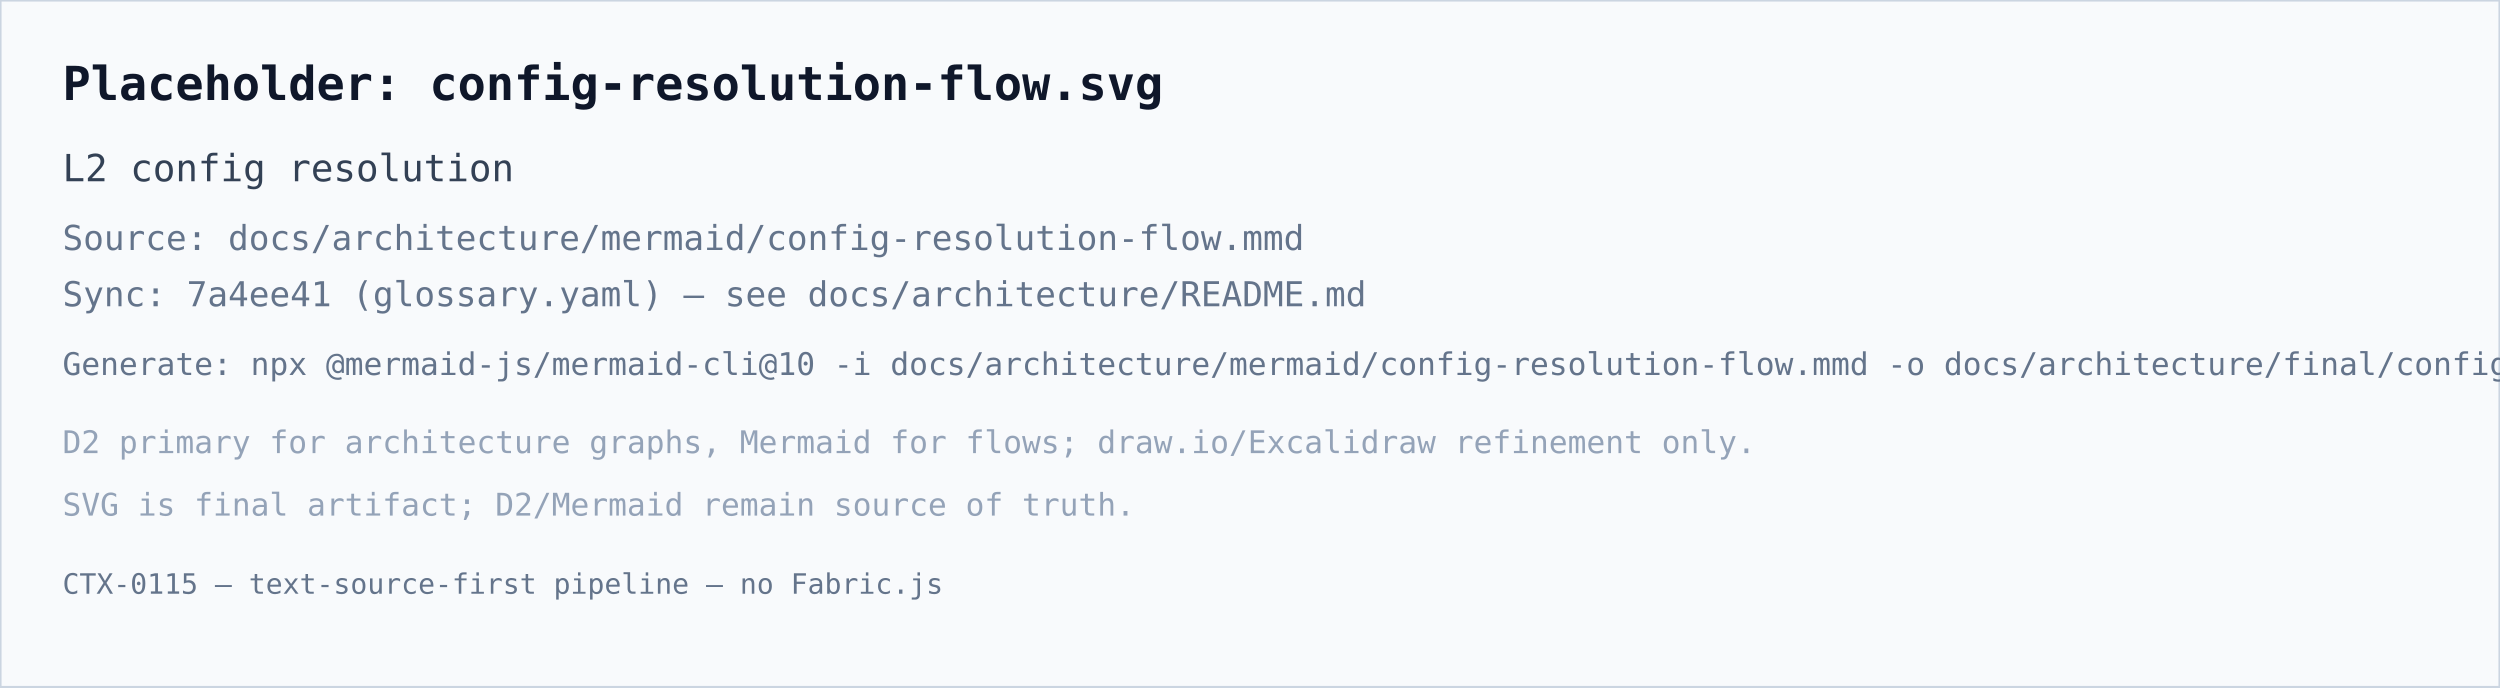
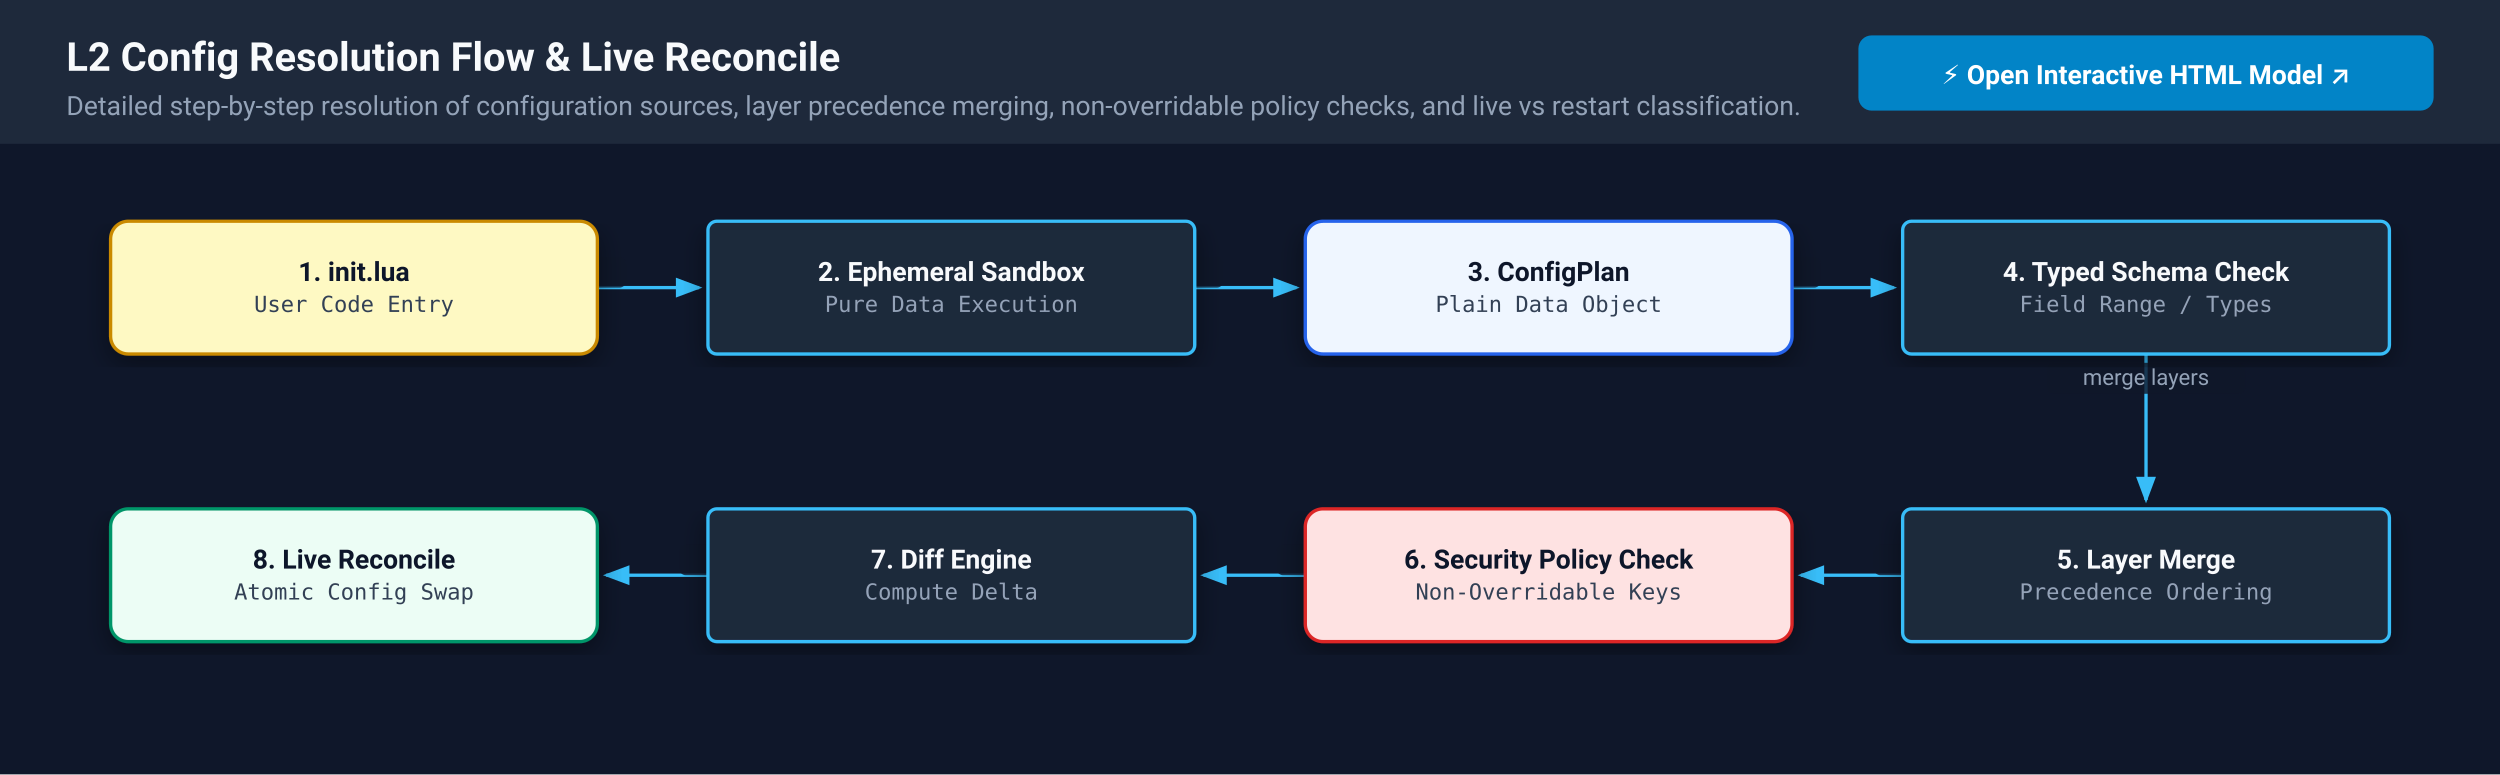
- <svg xmlns="http://www.w3.org/2000/svg" width="800" height="220" viewBox="0 0 800 220" role="img" aria-labelledby="title desc">
-   <rect width="100%" height="100%" fill="#f8fafc" stroke="#cbd5e1" />
-   <text x="20" y="32" font-family="monospace" font-size="15" font-weight="bold" fill="#0f172a">Placeholder: config-resolution-flow.svg</text>
-   <text x="20" y="58" font-family="monospace" font-size="12" fill="#334155">L2 config resolution</text>
-   <text x="20" y="80" font-family="monospace" font-size="11" fill="#64748b">Source: docs/architecture/mermaid/config-resolution-flow.mmd</text>
-   <text x="20" y="98" font-family="monospace" font-size="11" fill="#64748b">Sync: 7a4ee41 (glossary.yaml) — see docs/architecture/README.md</text>
-   <text x="20" y="120" font-family="monospace" font-size="10" fill="#64748b">Generate: npx @mermaid-js/mermaid-cli@10 -i docs/architecture/mermaid/config-resolution-flow.mmd -o docs/architecture/final/config-resolution-flow.svg</text>
-   <text x="20" y="145" font-family="monospace" font-size="10" fill="#94a3b8">D2 primary for architecture graphs, Mermaid for flows; draw.io/Excalidraw refinement only.</text>
-   <text x="20" y="165" font-family="monospace" font-size="10" fill="#94a3b8">SVG is final artifact; D2/Mermaid remain source of truth.</text>
-   <text x="20" y="190" font-family="monospace" font-size="9" fill="#64748b">CTX-0115 — text-source-first pipeline — no Fabric.js</text>
+ <svg xmlns="http://www.w3.org/2000/svg" width="1130" height="350" viewBox="0 0 1130 350">
+   <defs>
+     <marker id="arrow" markerWidth="8" markerHeight="6" refX="7" refY="3" orient="auto">
+       <polygon points="0 0, 8 3, 0 6" fill="#38bdf8" />
+     </marker>
+     <marker id="arrow-dashed" markerWidth="8" markerHeight="6" refX="7" refY="3" orient="auto">
+       <polygon points="0 0, 8 3, 0 6" fill="#94a3b8" />
+     </marker>
+     <filter id="shadow" x="-5%" y="-5%" width="110%" height="115%">
+       <feDropShadow dx="0" dy="4" stdDeviation="6" flood-color="#000000" flood-opacity="0.4" />
+     </filter>
+   </defs>
+   <style>
+     .title { font-family: -apple-system, BlinkMacSystemFont, "Segoe UI", Roboto, sans-serif; font-size: 18px; font-weight: 700; fill: #f8fafc; }
+     .subtitle { font-family: -apple-system, BlinkMacSystemFont, "Segoe UI", Roboto, sans-serif; font-size: 12px; fill: #94a3b8; }
+     .badge { font-family: "JetBrains Mono", monospace; font-size: 11px; font-weight: 600; fill: #38bdf8; }
+     .group-label { font-family: -apple-system, BlinkMacSystemFont, "Segoe UI", Roboto, sans-serif; font-size: 12px; font-weight: 700; fill: #94a3b8; text-transform: uppercase; letter-spacing: 0.05em; }
+     .node-title { font-family: -apple-system, BlinkMacSystemFont, "Segoe UI", Roboto, sans-serif; font-size: 12px; font-weight: 700; fill: #f8fafc; text-anchor: middle; }
+     .node-sub { font-family: "JetBrains Mono", monospace; font-size: 10px; fill: #94a3b8; text-anchor: middle; }
+     .node-title-dark { font-family: -apple-system, BlinkMacSystemFont, "Segoe UI", Roboto, sans-serif; font-size: 12px; font-weight: 700; fill: #0f172a; text-anchor: middle; }
+     .node-sub-dark { font-family: "JetBrains Mono", monospace; font-size: 10px; fill: #334155; text-anchor: middle; }
+     .edge-label { font-family: -apple-system, BlinkMacSystemFont, "Segoe UI", Roboto, sans-serif; font-size: 10px; fill: #94a3b8; text-anchor: middle; }
+     .btn-link { font-family: -apple-system, BlinkMacSystemFont, "Segoe UI", Roboto, sans-serif; font-size: 12px; font-weight: 600; fill: #ffffff; }
+   </style>
+   <rect width="100%" height="100%" fill="#0f172a" />
+   <rect x="0" y="0" width="1130" height="65" fill="#1e293b" />
+   <text x="30" y="32" class="title">L2 Config Resolution Flow &amp; Live Reconcile</text>
+   <text x="30" y="52" class="subtitle">Detailed step-by-step resolution of configuration sources, layer precedence merging, non-overridable policy checks, and live vs restart classification.</text>
+   <a href="../interactive/config-resolution-flow.html" target="_blank">
+     <rect x="840" y="16" width="260" height="34" rx="6" fill="#0284c7" />
+     <text x="970" y="38" class="btn-link" text-anchor="middle">⚡ Open Interactive HTML Model ↗</text>
+   </a>
+   <line x1="160" y1="130" x2="316" y2="130" stroke="#38bdf8" stroke-width="1.5" marker-end="url(#arrow)" />
+   <rect x="193" y="116" width="90" height="14" rx="3" fill="#0f172a" fill-opacity="0.8" />
+   <text x="238" y="126" class="edge-label">evaluate</text>
+   <line x1="430" y1="130" x2="586" y2="130" stroke="#38bdf8" stroke-width="1.5" marker-end="url(#arrow)" />
+   <rect x="463" y="116" width="90" height="14" rx="3" fill="#0f172a" fill-opacity="0.8" />
+   <text x="508" y="126" class="edge-label">export table</text>
+   <line x1="700" y1="130" x2="856" y2="130" stroke="#38bdf8" stroke-width="1.5" marker-end="url(#arrow)" />
+   <rect x="733" y="116" width="90" height="14" rx="3" fill="#0f172a" fill-opacity="0.8" />
+   <text x="778" y="126" class="edge-label">validate</text>
+   <line x1="970" y1="130" x2="970" y2="226" stroke="#38bdf8" stroke-width="1.5" marker-end="url(#arrow)" />
+   <rect x="925" y="164" width="90" height="14" rx="3" fill="#0f172a" fill-opacity="0.8" />
+   <text x="970" y="174" class="edge-label">merge layers</text>
+   <line x1="970" y1="260" x2="814" y2="260" stroke="#38bdf8" stroke-width="1.5" marker-end="url(#arrow)" />
+   <rect x="847" y="246" width="90" height="14" rx="3" fill="#0f172a" fill-opacity="0.8" />
+   <text x="892" y="256" class="edge-label">check limits</text>
+   <line x1="700" y1="260" x2="544" y2="260" stroke="#38bdf8" stroke-width="1.5" marker-end="url(#arrow)" />
+   <rect x="577" y="246" width="90" height="14" rx="3" fill="#0f172a" fill-opacity="0.8" />
+   <text x="622" y="256" class="edge-label">passed</text>
+   <line x1="430" y1="260" x2="274" y2="260" stroke="#38bdf8" stroke-width="1.5" marker-end="url(#arrow)" />
+   <rect x="307" y="246" width="90" height="14" rx="3" fill="#0f172a" fill-opacity="0.8" />
+   <text x="352" y="256" class="edge-label">apply delta</text>
+   <g id="node-cr_init" filter="url(#shadow)">
+     <a href="../interactive/config-resolution-flow.html" target="_blank">
+       <rect x="50" y="100" width="220" height="60" rx="8" fill="#fef9c3" stroke="#ca8a04" stroke-width="1.5" />
+     </a>
+     <text x="160" y="127" class="node-title-dark">1. init.lua</text>
+     <text x="160" y="141" class="node-sub-dark">User Code Entry</text>
+   </g>
+   <g id="node-cr_vm" filter="url(#shadow)">
+     <a href="../interactive/config-resolution-flow.html" target="_blank">
+       <rect x="320" y="100" width="220" height="60" rx="4" fill="#1e293b" stroke="#38bdf8" stroke-width="1.5" />
+     </a>
+     <text x="430" y="127" class="node-title">2. Ephemeral Sandbox</text>
+     <text x="430" y="141" class="node-sub">Pure Data Execution</text>
+   </g>
+   <g id="node-cr_plan" filter="url(#shadow)">
+     <a href="../interactive/config-resolution-flow.html" target="_blank">
+       <rect x="590" y="100" width="220" height="60" rx="8" fill="#eff6ff" stroke="#2563eb" stroke-width="1.5" />
+     </a>
+     <text x="700" y="127" class="node-title-dark">3. ConfigPlan</text>
+     <text x="700" y="141" class="node-sub-dark">Plain Data Object</text>
+   </g>
+   <g id="node-cr_val" filter="url(#shadow)">
+     <a href="../interactive/config-resolution-flow.html" target="_blank">
+       <rect x="860" y="100" width="220" height="60" rx="4" fill="#1e293b" stroke="#38bdf8" stroke-width="1.5" />
+     </a>
+     <text x="970" y="127" class="node-title">4. Typed Schema Check</text>
+     <text x="970" y="141" class="node-sub">Field Range / Types</text>
+   </g>
+   <g id="node-cr_merge" filter="url(#shadow)">
+     <a href="../interactive/config-resolution-flow.html" target="_blank">
+       <rect x="860" y="230" width="220" height="60" rx="4" fill="#1e293b" stroke="#38bdf8" stroke-width="1.5" />
+     </a>
+     <text x="970" y="257" class="node-title">5. Layer Merge</text>
+     <text x="970" y="271" class="node-sub">Precedence Ordering</text>
+   </g>
+   <g id="node-cr_policy" filter="url(#shadow)">
+     <a href="../interactive/config-resolution-flow.html" target="_blank">
+       <rect x="590" y="230" width="220" height="60" rx="8" fill="#fee2e2" stroke="#dc2626" stroke-width="1.5" />
+     </a>
+     <text x="700" y="257" class="node-title-dark">6. Security Policy Check</text>
+     <text x="700" y="271" class="node-sub-dark">Non-Overridable Keys</text>
+   </g>
+   <g id="node-cr_diff" filter="url(#shadow)">
+     <a href="../interactive/config-resolution-flow.html" target="_blank">
+       <rect x="320" y="230" width="220" height="60" rx="4" fill="#1e293b" stroke="#38bdf8" stroke-width="1.5" />
+     </a>
+     <text x="430" y="257" class="node-title">7. Diff Engine</text>
+     <text x="430" y="271" class="node-sub">Compute Delta</text>
+   </g>
+   <g id="node-cr_apply" filter="url(#shadow)">
+     <a href="../interactive/config-resolution-flow.html" target="_blank">
+       <rect x="50" y="230" width="220" height="60" rx="8" fill="#ecfdf5" stroke="#059669" stroke-width="1.5" />
+     </a>
+     <text x="160" y="257" class="node-title-dark">8. Live Reconcile</text>
+     <text x="160" y="271" class="node-sub-dark">Atomic Config Swap</text>
+   </g>
</svg>
